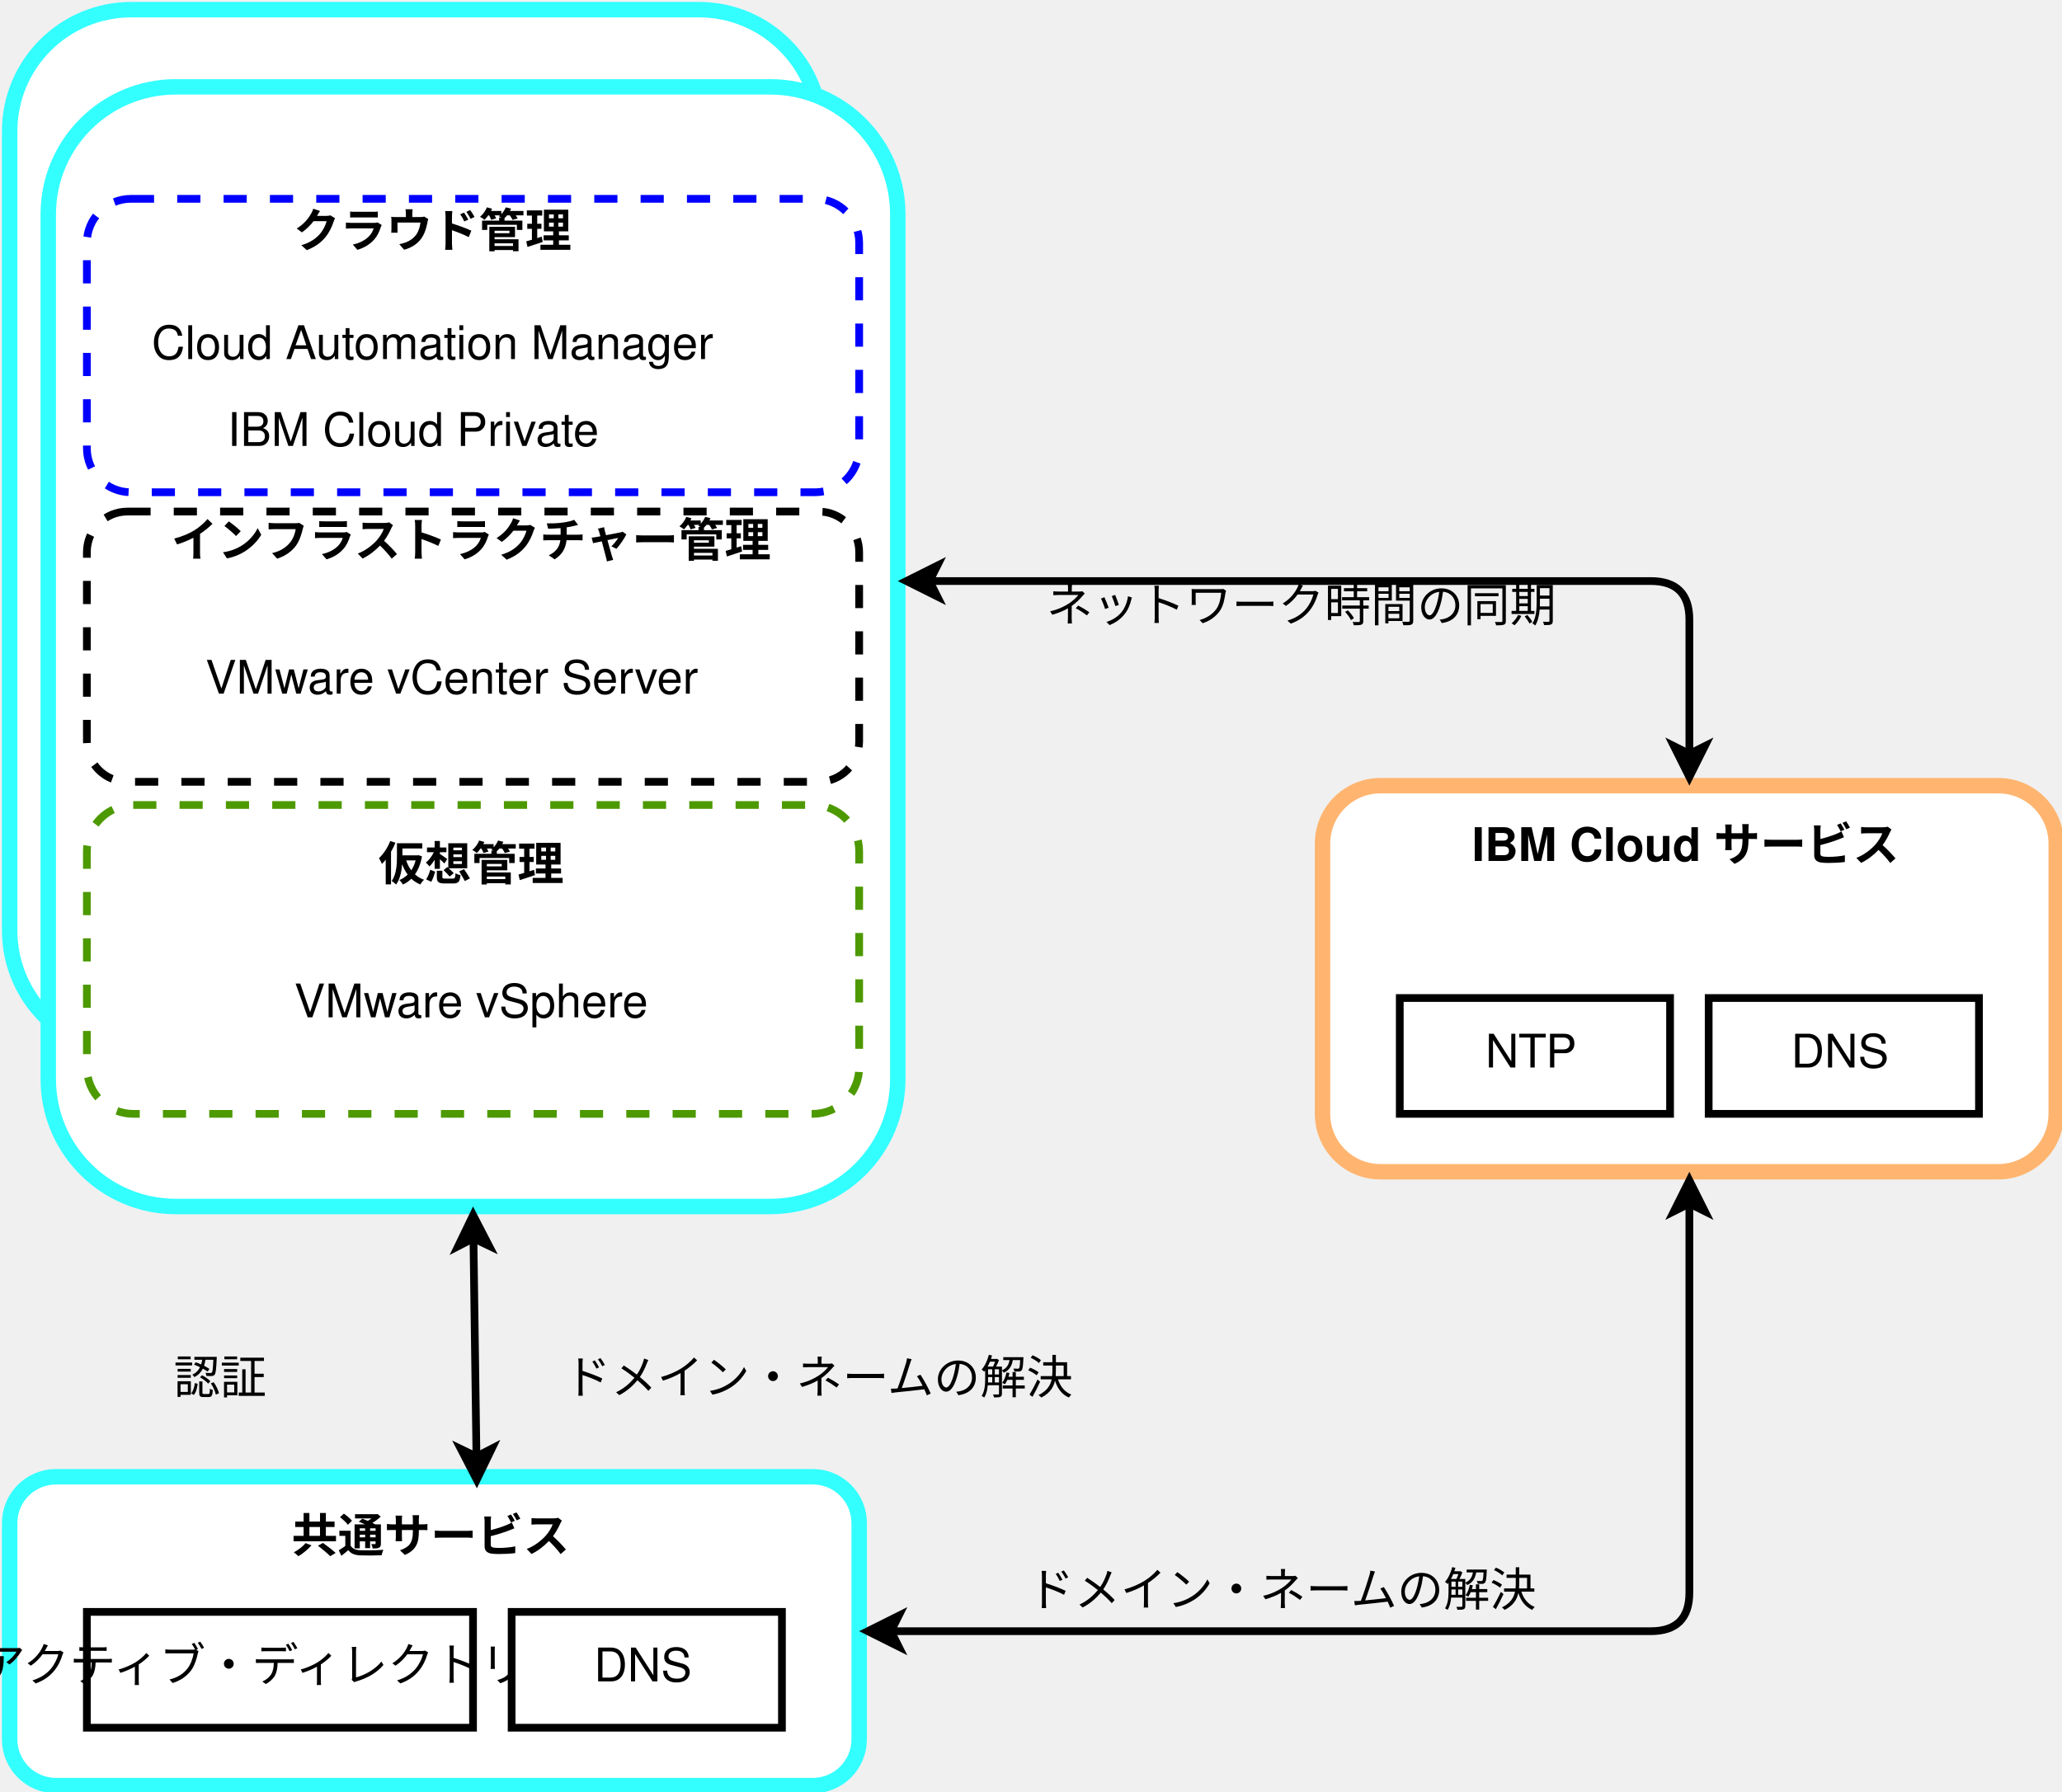
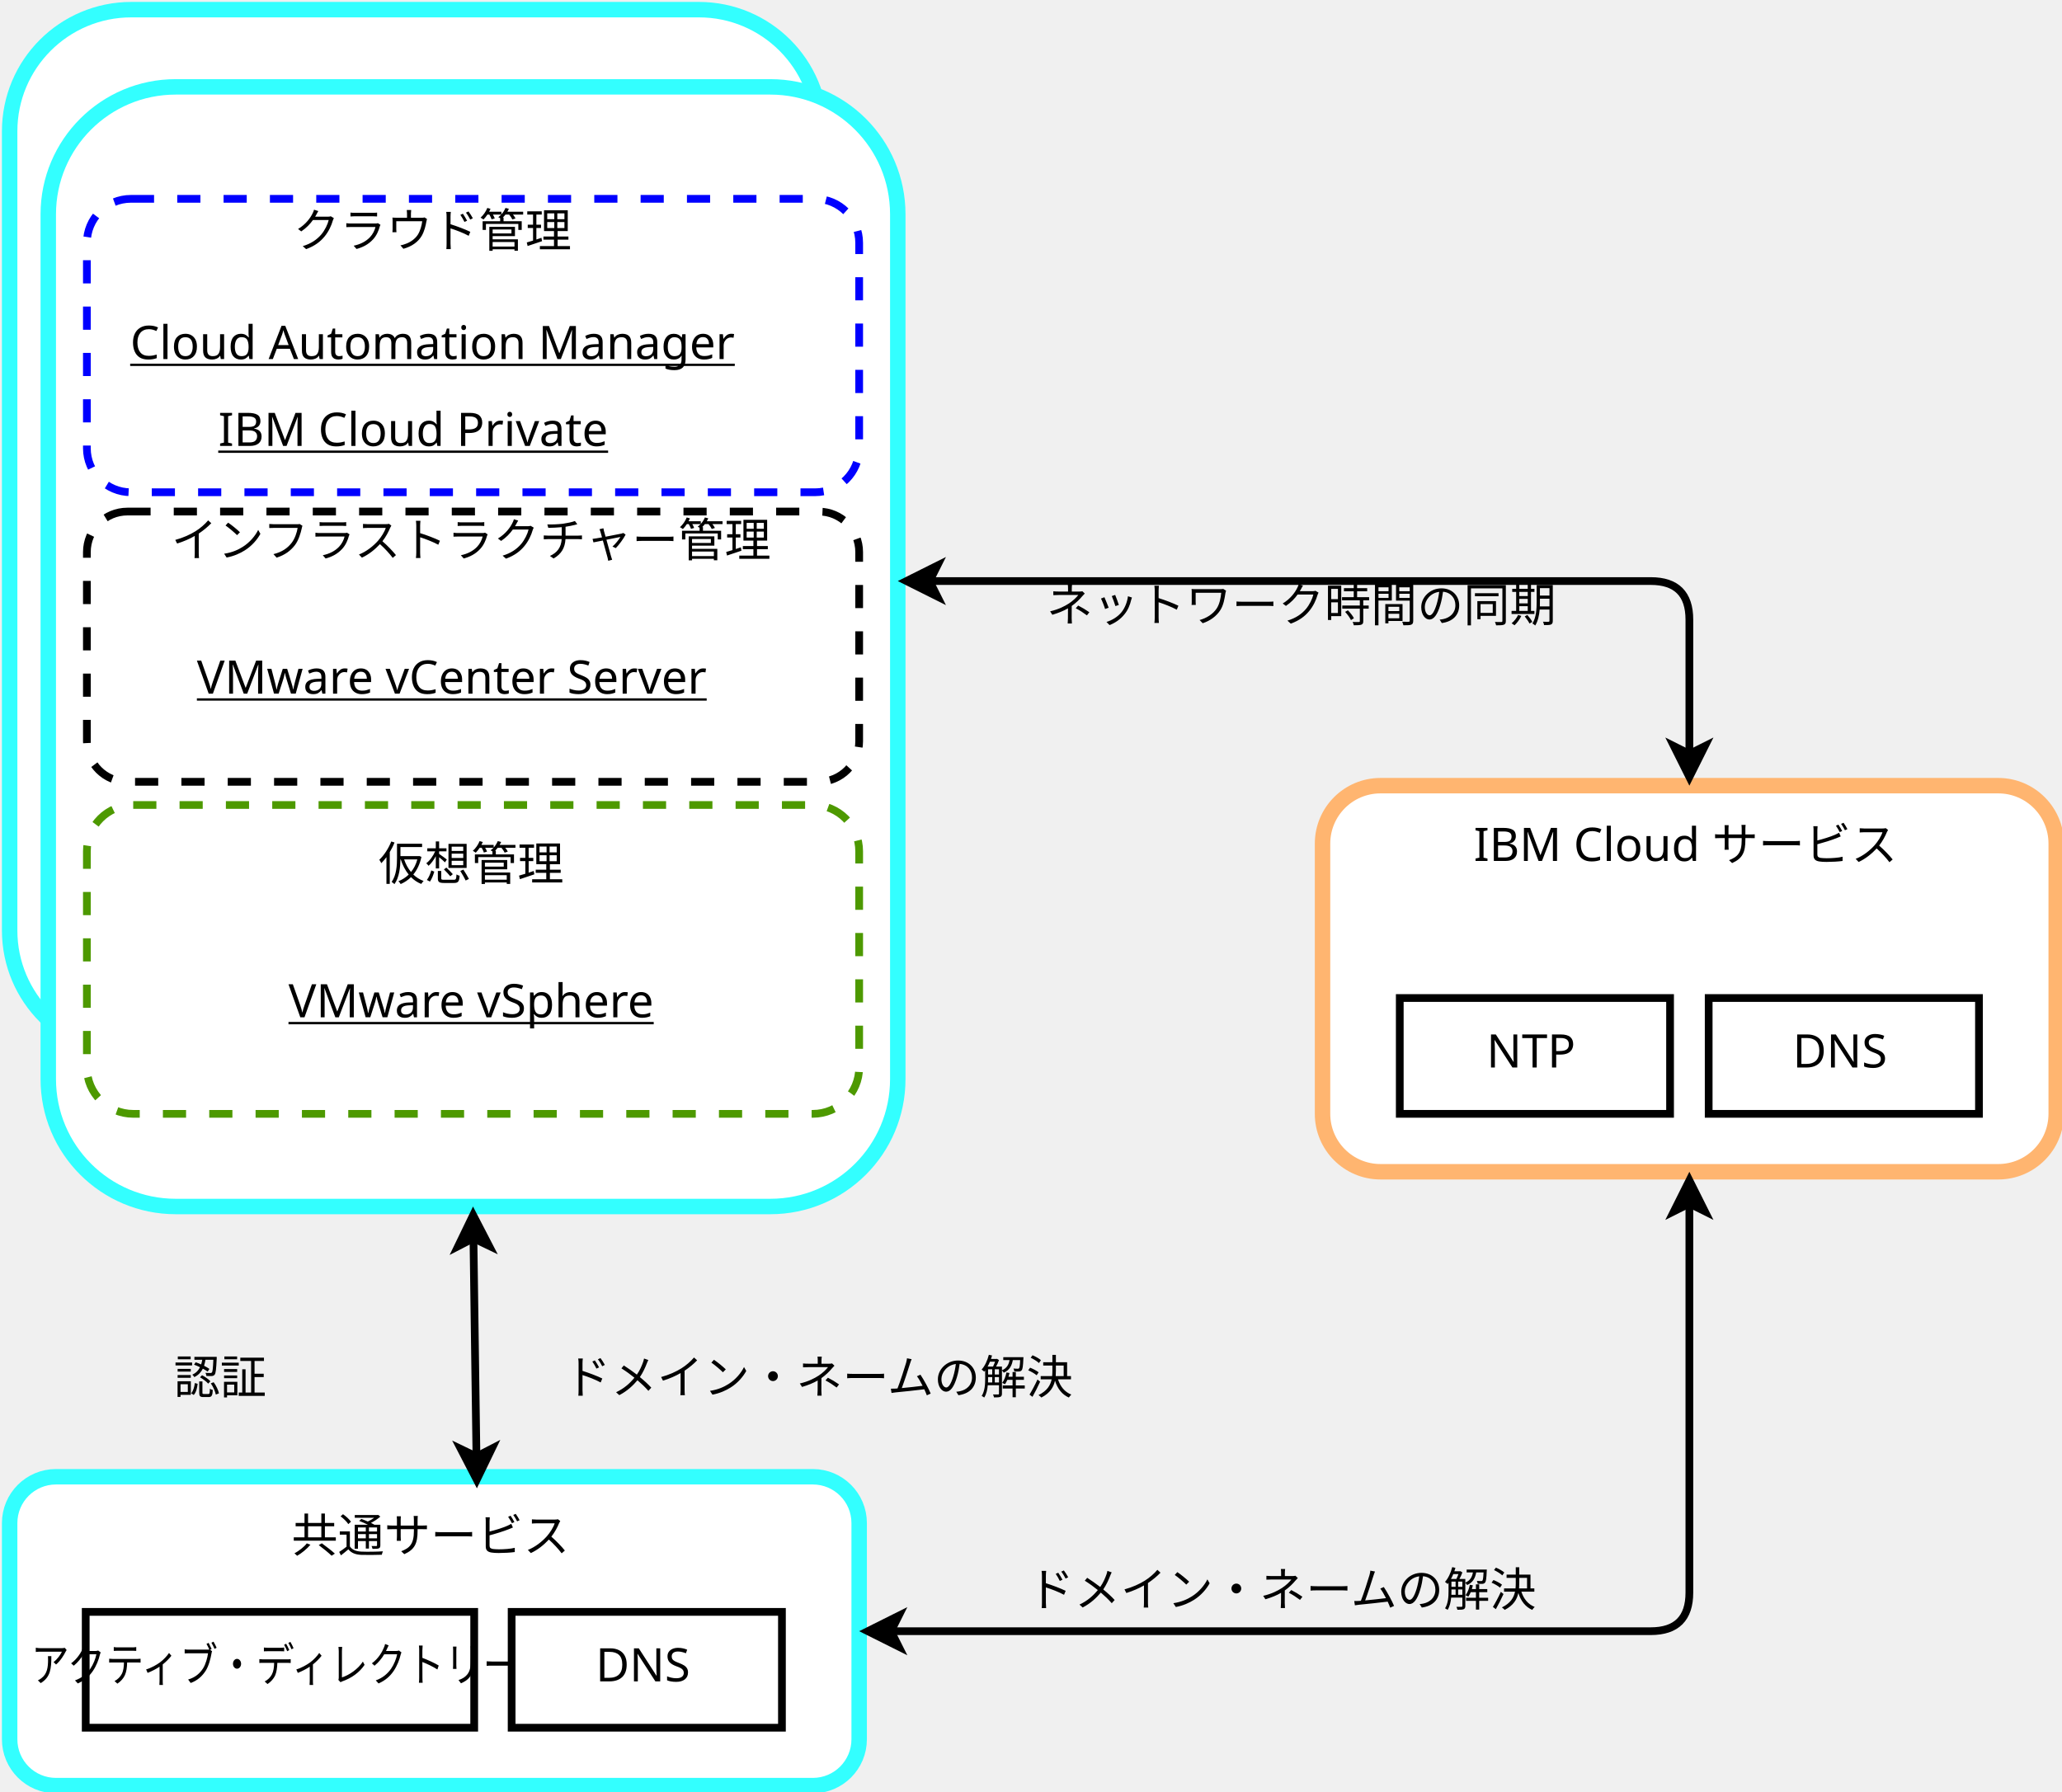
- <svg xmlns="http://www.w3.org/2000/svg" width="534px" height="464px" version="1.1">
-   <g transform="translate(.5 .5)">
-     <g fill="#fff" pointer-events="none">
-       <rect x="2" y="2" width="210" height="270" rx="31.5" ry="31.5" stroke="#3ff" stroke-width="4" />
-       <rect x="12" y="22" width="220" height="290" rx="33" ry="33" stroke="#3ff" stroke-width="4" />
-       <g stroke-dasharray="6 6" stroke-width="2">
-         <rect x="22" y="132" width="200" height="70" rx="10.5" ry="10.5" stroke="#000" />
-         <rect x="22" y="51" width="200" height="76" rx="11.4" ry="11.4" stroke="#00f" />
-         <rect x="22" y="208" width="200" height="80" rx="12" ry="12" stroke="#4d9900" />
-       </g>
-       <rect x="2" y="382" width="220" height="80" rx="12" ry="12" stroke="#3ff" stroke-width="4" />
-     </g>
-     <g font-family="Helvetica" font-size="12px" font-weight="bold" text-anchor="middle">
-       <text x="111" y="401.5">共通サービス</text>
-     </g>
-     <rect x="22" y="417" width="100" height="30" fill="#fff" pointer-events="none" stroke="#000" stroke-width="2" />
-     <g font-family="Helvetica" font-size="12px" text-anchor="middle">
-       <text x="71" y="435">アクティブ・ディレクトリー</text>
-     </g>
-     <rect x="132" y="417" width="70" height="30" fill="#fff" pointer-events="none" stroke="#000" stroke-width="2" />
-     <g font-family="Helvetica" font-size="12px" text-anchor="middle">
-       <text x="166" y="435">DNS</text>
-     </g>
-     <path d="m122.89 376.76-0.78-56.52" fill="none" pointer-events="none" stroke="#000" stroke-miterlimit="10" stroke-width="2" />
-     <g>
-       <path d="m122.97 382.76-4.11-7.94 4.03 1.94 3.97-2.05z" pointer-events="none" stroke="#000" stroke-miterlimit="10" stroke-width="2" />
-       <path d="m122.03 314.24 4.11 7.94-4.03-1.94-3.97 2.05z" pointer-events="none" stroke="#000" stroke-miterlimit="10" stroke-width="2" />
-       <g font-family="Helvetica" font-size="12px" text-anchor="middle">
-         <text x="56.5" y="360.5">認証</text>
-       </g>
-       <g font-family="Helvetica" font-size="12px" text-anchor="middle">
-         <text x="211.5" y="360.5">ドメイン・ネームの解決</text>
-       </g>
-     </g>
-     <rect x="342" y="203" width="190" height="100" rx="15" ry="15" fill="#fff" pointer-events="none" stroke="#ffb570" stroke-width="4" />
-     <g font-family="Helvetica" font-size="12px" font-weight="bold" text-anchor="middle">
-       <text x="436" y="222.5">IBM Cloud サービス</text>
-     </g>
-     <rect x="362" y="258" width="70" height="30" fill="#fff" pointer-events="none" stroke="#000" stroke-width="2" />
-     <g font-family="Helvetica" font-size="12px" text-anchor="middle">
-       <text x="396" y="276">NTP</text>
-     </g>
-     <rect x="442" y="258" width="70" height="30" fill="#fff" pointer-events="none" stroke="#000" stroke-width="2" />
-     <g font-family="Helvetica" font-size="12px" text-anchor="middle">
-       <text x="476" y="276">DNS</text>
-     </g>
-     <path d="m230.24 422h196.76q10 0 10-10v-100.76" fill="none" pointer-events="none" stroke="#000" stroke-miterlimit="10" stroke-width="2" />
-     <g>
-       <path d="m224.24 422 8-4-2 4 2 4z" pointer-events="none" stroke="#000" stroke-miterlimit="10" stroke-width="2" />
-       <path d="m437 305.24 4 8-4-2-4 2z" pointer-events="none" stroke="#000" stroke-miterlimit="10" stroke-width="2" />
-       <g font-family="Helvetica" font-size="12px" text-anchor="middle">
-         <text x="331.5" y="415.5">ドメイン・ネームの解決</text>
-       </g>
-     </g>
-     <path d="m240.24 150h186.76q10 0 10 10v34.76" fill="none" pointer-events="none" stroke="#000" stroke-miterlimit="10" stroke-width="2" />
-     <g>
-       <path d="m234.24 150 8-4-2 4 2 4z" pointer-events="none" stroke="#000" stroke-miterlimit="10" stroke-width="2" />
-       <path d="m437 200.76-4-8 4 2 4-2z" pointer-events="none" stroke="#000" stroke-miterlimit="10" stroke-width="2" />
-       <g font-family="Helvetica" font-size="12px" text-anchor="middle">
-         <text x="336.5" y="160.5">ネットワーク時間の同期</text>
-         <g font-weight="bold">
-           <text x="121.5" y="227.5">仮想管理</text>
-         </g>
-         <g text-decoration="underline">
-           <text x="121.5" y="263">VMware vSphere</text>
-         </g>
-         <g font-weight="bold">
-           <text x="111.5" y="63.5">クラウド管理</text>
-         </g>
-         <g text-decoration="underline">
-           <text x="111.5" y="92.5">Cloud Automation Manager</text>
-         </g>
-         <g text-decoration="underline">
-           <text x="106.5" y="115">IBM Cloud Private</text>
-         </g>
-         <g font-weight="bold">
-           <text x="121.5" y="143.67">インフラストラクチャー管理</text>
-         </g>
-         <g text-decoration="underline">
-           <text x="116.5" y="179.17">VMware vCenter Server</text>
-         </g>
-       </g>
-     </g>
-   </g>
+ <svg xmlns="http://www.w3.org/2000/svg" width="534px" height="464px" version="1.1" id="svg124">
+   <defs id="defs128" />
+   <rect x="2.5" y="2.5" width="210" height="270" rx="31.5" ry="31.5" id="rect4" style="fill:#ffffff;stroke:#33ffff;stroke-width:4" />
+   <rect x="12.5" y="22.5" width="220" height="290" rx="33" ry="33" id="rect6" style="fill:#ffffff;stroke:#33ffff;stroke-width:4" />
+   <rect style="fill:#ffffff;stroke:#000000;stroke-width:2;stroke-dasharray:6, 6" id="rect8" ry="10.5" rx="10.5" height="70" width="200" y="132.5" x="22.5" />
+   <rect style="fill:#ffffff;stroke:#0000ff;stroke-width:2;stroke-dasharray:6, 6" id="rect10" ry="11.4" rx="11.4" height="76" width="200" y="51.5" x="22.5" />
+   <rect style="fill:#ffffff;stroke:#4d9900;stroke-width:2;stroke-dasharray:6, 6" id="rect12" ry="12" rx="12" height="80" width="200" y="208.5" x="22.5" />
+   <rect x="2.5" y="382.5" width="220" height="80" rx="12" ry="12" id="rect16" style="fill:#ffffff;stroke:#33ffff;stroke-width:4" />
+   <text style="font-weight:normal;font-size:12px;font-family:'MS UI Gothic';text-anchor:middle;-inkscape-font-specification:'MS UI Gothic, Normal';font-style:normal;font-stretch:normal;font-variant:normal;text-align:center;writing-mode:lr;font-variant-ligatures:normal;font-variant-caps:normal;font-variant-numeric:normal;font-feature-settings:normal;" x="111.5" y="402" id="text20">共通サービス</text>
+   <rect style="fill:#ffffff;stroke:#000000;stroke-width:2.006" id="rect24" pointer-events="none" height="30" width="100.606" y="417.5" x="22.197" />
+   <text style="font-style:normal;font-variant:normal;font-weight:normal;font-stretch:normal;font-size:10.898px;font-family:'MS UI Gothic';-inkscape-font-specification:'MS UI Gothic, Normal';font-variant-ligatures:normal;font-variant-caps:normal;font-variant-numeric:normal;font-feature-settings:normal;text-align:center;writing-mode:lr-tb;text-anchor:middle;stroke-width:0.908" x="78.706" y="395.49" id="text26" transform="scale(0.9081296,1.101164)">アクティブ・ディレクトリー</text>
+   <rect style="fill:#ffffff;stroke:#000000;stroke-width:2" id="rect30" pointer-events="none" height="30" width="70" y="417.5" x="132.5" />
+   <text style="font-size:12px;font-family:'MS UI Gothic';text-anchor:middle;-inkscape-font-specification:'MS UI Gothic, Normal';font-weight:normal;font-style:normal;font-stretch:normal;font-variant:normal;text-align:center;writing-mode:lr;font-variant-ligatures:normal;font-variant-caps:normal;font-variant-numeric:normal;font-feature-settings:normal;" x="166.5" y="435.5" id="text32">DNS</text>
+   <path style="fill:none;stroke:#000000;stroke-width:2;stroke-miterlimit:10" id="path36" stroke-miterlimit="10" pointer-events="none" d="m 123.39,377.26 -0.78,-56.52" />
+   <path d="m 123.47,383.26 -4.11,-7.94 4.03,1.94 3.97,-2.05 z" pointer-events="none" stroke-miterlimit="10" id="path38" style="stroke:#000000;stroke-width:2;stroke-miterlimit:10" />
+   <path d="m 122.53,314.74 4.11,7.94 -4.03,-1.94 -3.97,2.05 z" pointer-events="none" stroke-miterlimit="10" id="path40" style="stroke:#000000;stroke-width:2;stroke-miterlimit:10" />
+   <text style="font-size:12px;font-family:'MS UI Gothic';text-anchor:middle;-inkscape-font-specification:'MS UI Gothic, Normal';font-weight:normal;font-style:normal;font-stretch:normal;font-variant:normal;text-align:center;writing-mode:lr;font-variant-ligatures:normal;font-variant-caps:normal;font-variant-numeric:normal;font-feature-settings:normal;" id="text42" y="361" x="57">認証</text>
+   <text style="font-size:12px;font-family:'MS UI Gothic';text-anchor:middle;-inkscape-font-specification:'MS UI Gothic, Normal';font-weight:normal;font-style:normal;font-stretch:normal;font-variant:normal;text-align:center;writing-mode:lr;font-variant-ligatures:normal;font-variant-caps:normal;font-variant-numeric:normal;font-feature-settings:normal;" id="text46" y="361" x="212">ドメイン・ネームの解決</text>
+   <rect style="fill:#ffffff;stroke:#ffb570;stroke-width:4" id="rect52" pointer-events="none" ry="15" rx="15" height="100" width="190" y="203.5" x="342.5" />
+   <text style="font-weight:normal;font-size:12px;font-family:'MS UI Gothic';text-anchor:middle;-inkscape-font-specification:'MS UI Gothic, Normal';font-style:normal;font-stretch:normal;font-variant:normal;text-align:center;writing-mode:lr;font-variant-ligatures:normal;font-variant-caps:normal;font-variant-numeric:normal;font-feature-settings:normal;" x="436.5" y="223" id="text54">IBM Cloud サービス</text>
+   <rect style="fill:#ffffff;stroke:#000000;stroke-width:2" id="rect58" pointer-events="none" height="30" width="70" y="258.5" x="362.5" />
+   <text style="font-size:12px;font-family:'MS UI Gothic';text-anchor:middle;-inkscape-font-specification:'MS UI Gothic, Normal';font-weight:normal;font-style:normal;font-stretch:normal;font-variant:normal;text-align:center;writing-mode:lr;font-variant-ligatures:normal;font-variant-caps:normal;font-variant-numeric:normal;font-feature-settings:normal;" x="396.5" y="276.5" id="text60">NTP</text>
+   <rect style="fill:#ffffff;stroke:#000000;stroke-width:2" id="rect64" pointer-events="none" height="30" width="70" y="258.5" x="442.5" />
+   <text style="font-size:12px;font-family:'MS UI Gothic';text-anchor:middle;-inkscape-font-specification:'MS UI Gothic, Normal';font-weight:normal;font-style:normal;font-stretch:normal;font-variant:normal;text-align:center;writing-mode:lr;font-variant-ligatures:normal;font-variant-caps:normal;font-variant-numeric:normal;font-feature-settings:normal;" x="476.5" y="276.5" id="text66">DNS</text>
+   <path style="fill:none;stroke:#000000;stroke-width:2;stroke-miterlimit:10" id="path70" stroke-miterlimit="10" pointer-events="none" d="M 230.74,422.5 H 427.5 q 10,0 10,-10 V 311.74" />
+   <path d="m 224.74,422.5 8,-4 -2,4 2,4 z" pointer-events="none" stroke-miterlimit="10" id="path72" style="stroke:#000000;stroke-width:2;stroke-miterlimit:10" />
+   <path d="m 437.5,305.74 4,8 -4,-2 -4,2 z" pointer-events="none" stroke-miterlimit="10" id="path74" style="stroke:#000000;stroke-width:2;stroke-miterlimit:10" />
+   <text style="font-size:12px;font-family:'MS UI Gothic';text-anchor:middle;-inkscape-font-specification:'MS UI Gothic, Normal';font-weight:normal;font-style:normal;font-stretch:normal;font-variant:normal;text-align:center;writing-mode:lr;font-variant-ligatures:normal;font-variant-caps:normal;font-variant-numeric:normal;font-feature-settings:normal;" id="text76" y="416" x="332">ドメイン・ネームの解決</text>
+   <path style="fill:none;stroke:#000000;stroke-width:2;stroke-miterlimit:10" id="path82" stroke-miterlimit="10" pointer-events="none" d="M 240.74,150.5 H 427.5 q 10,0 10,10 v 34.76" />
+   <path d="m 234.74,150.5 8,-4 -2,4 2,4 z" pointer-events="none" stroke-miterlimit="10" id="path84" style="stroke:#000000;stroke-width:2;stroke-miterlimit:10" />
+   <path d="m 437.5,201.26 -4,-8 4,2 4,-2 z" pointer-events="none" stroke-miterlimit="10" id="path86" style="stroke:#000000;stroke-width:2;stroke-miterlimit:10" />
+   <text style="font-size:12px;font-family:'MS UI Gothic';text-anchor:middle;-inkscape-font-specification:'MS UI Gothic, Normal';font-weight:normal;font-style:normal;font-stretch:normal;font-variant:normal;text-align:center;writing-mode:lr;font-variant-ligatures:normal;font-variant-caps:normal;font-variant-numeric:normal;font-feature-settings:normal;" id="text88" y="161" x="337">ネットワーク時間の同期</text>
+   <text style="font-weight:normal;font-size:12px;font-family:'MS UI Gothic';text-anchor:middle;-inkscape-font-specification:'MS UI Gothic, Normal';font-style:normal;font-stretch:normal;font-variant:normal;text-align:center;writing-mode:lr;font-variant-ligatures:normal;font-variant-caps:normal;font-variant-numeric:normal;font-feature-settings:normal;" x="122" y="228" id="text90">仮想管理</text>
+   <text style="font-size:12px;font-family:'MS UI Gothic';text-decoration:underline;text-decoration-line:underline;text-anchor:middle;-inkscape-font-specification:'MS UI Gothic, Normal';font-weight:normal;font-style:normal;font-stretch:normal;font-variant:normal;text-align:center;writing-mode:lr;font-variant-ligatures:normal;font-variant-caps:normal;font-variant-numeric:normal;font-feature-settings:normal;" x="122" y="263.5" id="text94">VMware vSphere</text>
+   <text style="font-weight:normal;font-size:12px;font-family:'MS UI Gothic';text-anchor:middle;-inkscape-font-specification:'MS UI Gothic, Normal';font-style:normal;font-stretch:normal;font-variant:normal;text-align:center;writing-mode:lr;font-variant-ligatures:normal;font-variant-caps:normal;font-variant-numeric:normal;font-feature-settings:normal;" x="112" y="64" id="text98">クラウド管理</text>
+   <text style="font-size:12px;font-family:'MS UI Gothic';text-decoration:underline;text-decoration-line:underline;text-anchor:middle;-inkscape-font-specification:'MS UI Gothic, Normal';font-weight:normal;font-style:normal;font-stretch:normal;font-variant:normal;text-align:center;writing-mode:lr;font-variant-ligatures:normal;font-variant-caps:normal;font-variant-numeric:normal;font-feature-settings:normal;" x="112" y="93" id="text102">Cloud Automation Manager</text>
+   <text style="font-size:12px;font-family:'MS UI Gothic';text-decoration:underline;text-decoration-line:underline;text-anchor:middle;-inkscape-font-specification:'MS UI Gothic, Normal';font-weight:normal;font-style:normal;font-stretch:normal;font-variant:normal;text-align:center;writing-mode:lr;font-variant-ligatures:normal;font-variant-caps:normal;font-variant-numeric:normal;font-feature-settings:normal;" x="107" y="115.5" id="text106">IBM Cloud Private</text>
+   <text style="font-weight:normal;font-size:12px;font-family:'MS UI Gothic';text-anchor:middle;-inkscape-font-specification:'MS UI Gothic, Normal';font-style:normal;font-stretch:normal;font-variant:normal;text-align:center;writing-mode:lr;font-variant-ligatures:normal;font-variant-caps:normal;font-variant-numeric:normal;font-feature-settings:normal;" x="122" y="144.17" id="text110">インフラストラクチャー管理</text>
+   <text style="font-size:12px;font-family:'MS UI Gothic';text-decoration:underline;text-decoration-line:underline;text-anchor:middle;-inkscape-font-specification:'MS UI Gothic, Normal';font-weight:normal;font-style:normal;font-stretch:normal;font-variant:normal;text-align:center;writing-mode:lr;font-variant-ligatures:normal;font-variant-caps:normal;font-variant-numeric:normal;font-feature-settings:normal;" x="117" y="179.67" id="text114">VMware vCenter Server</text>
</svg>
